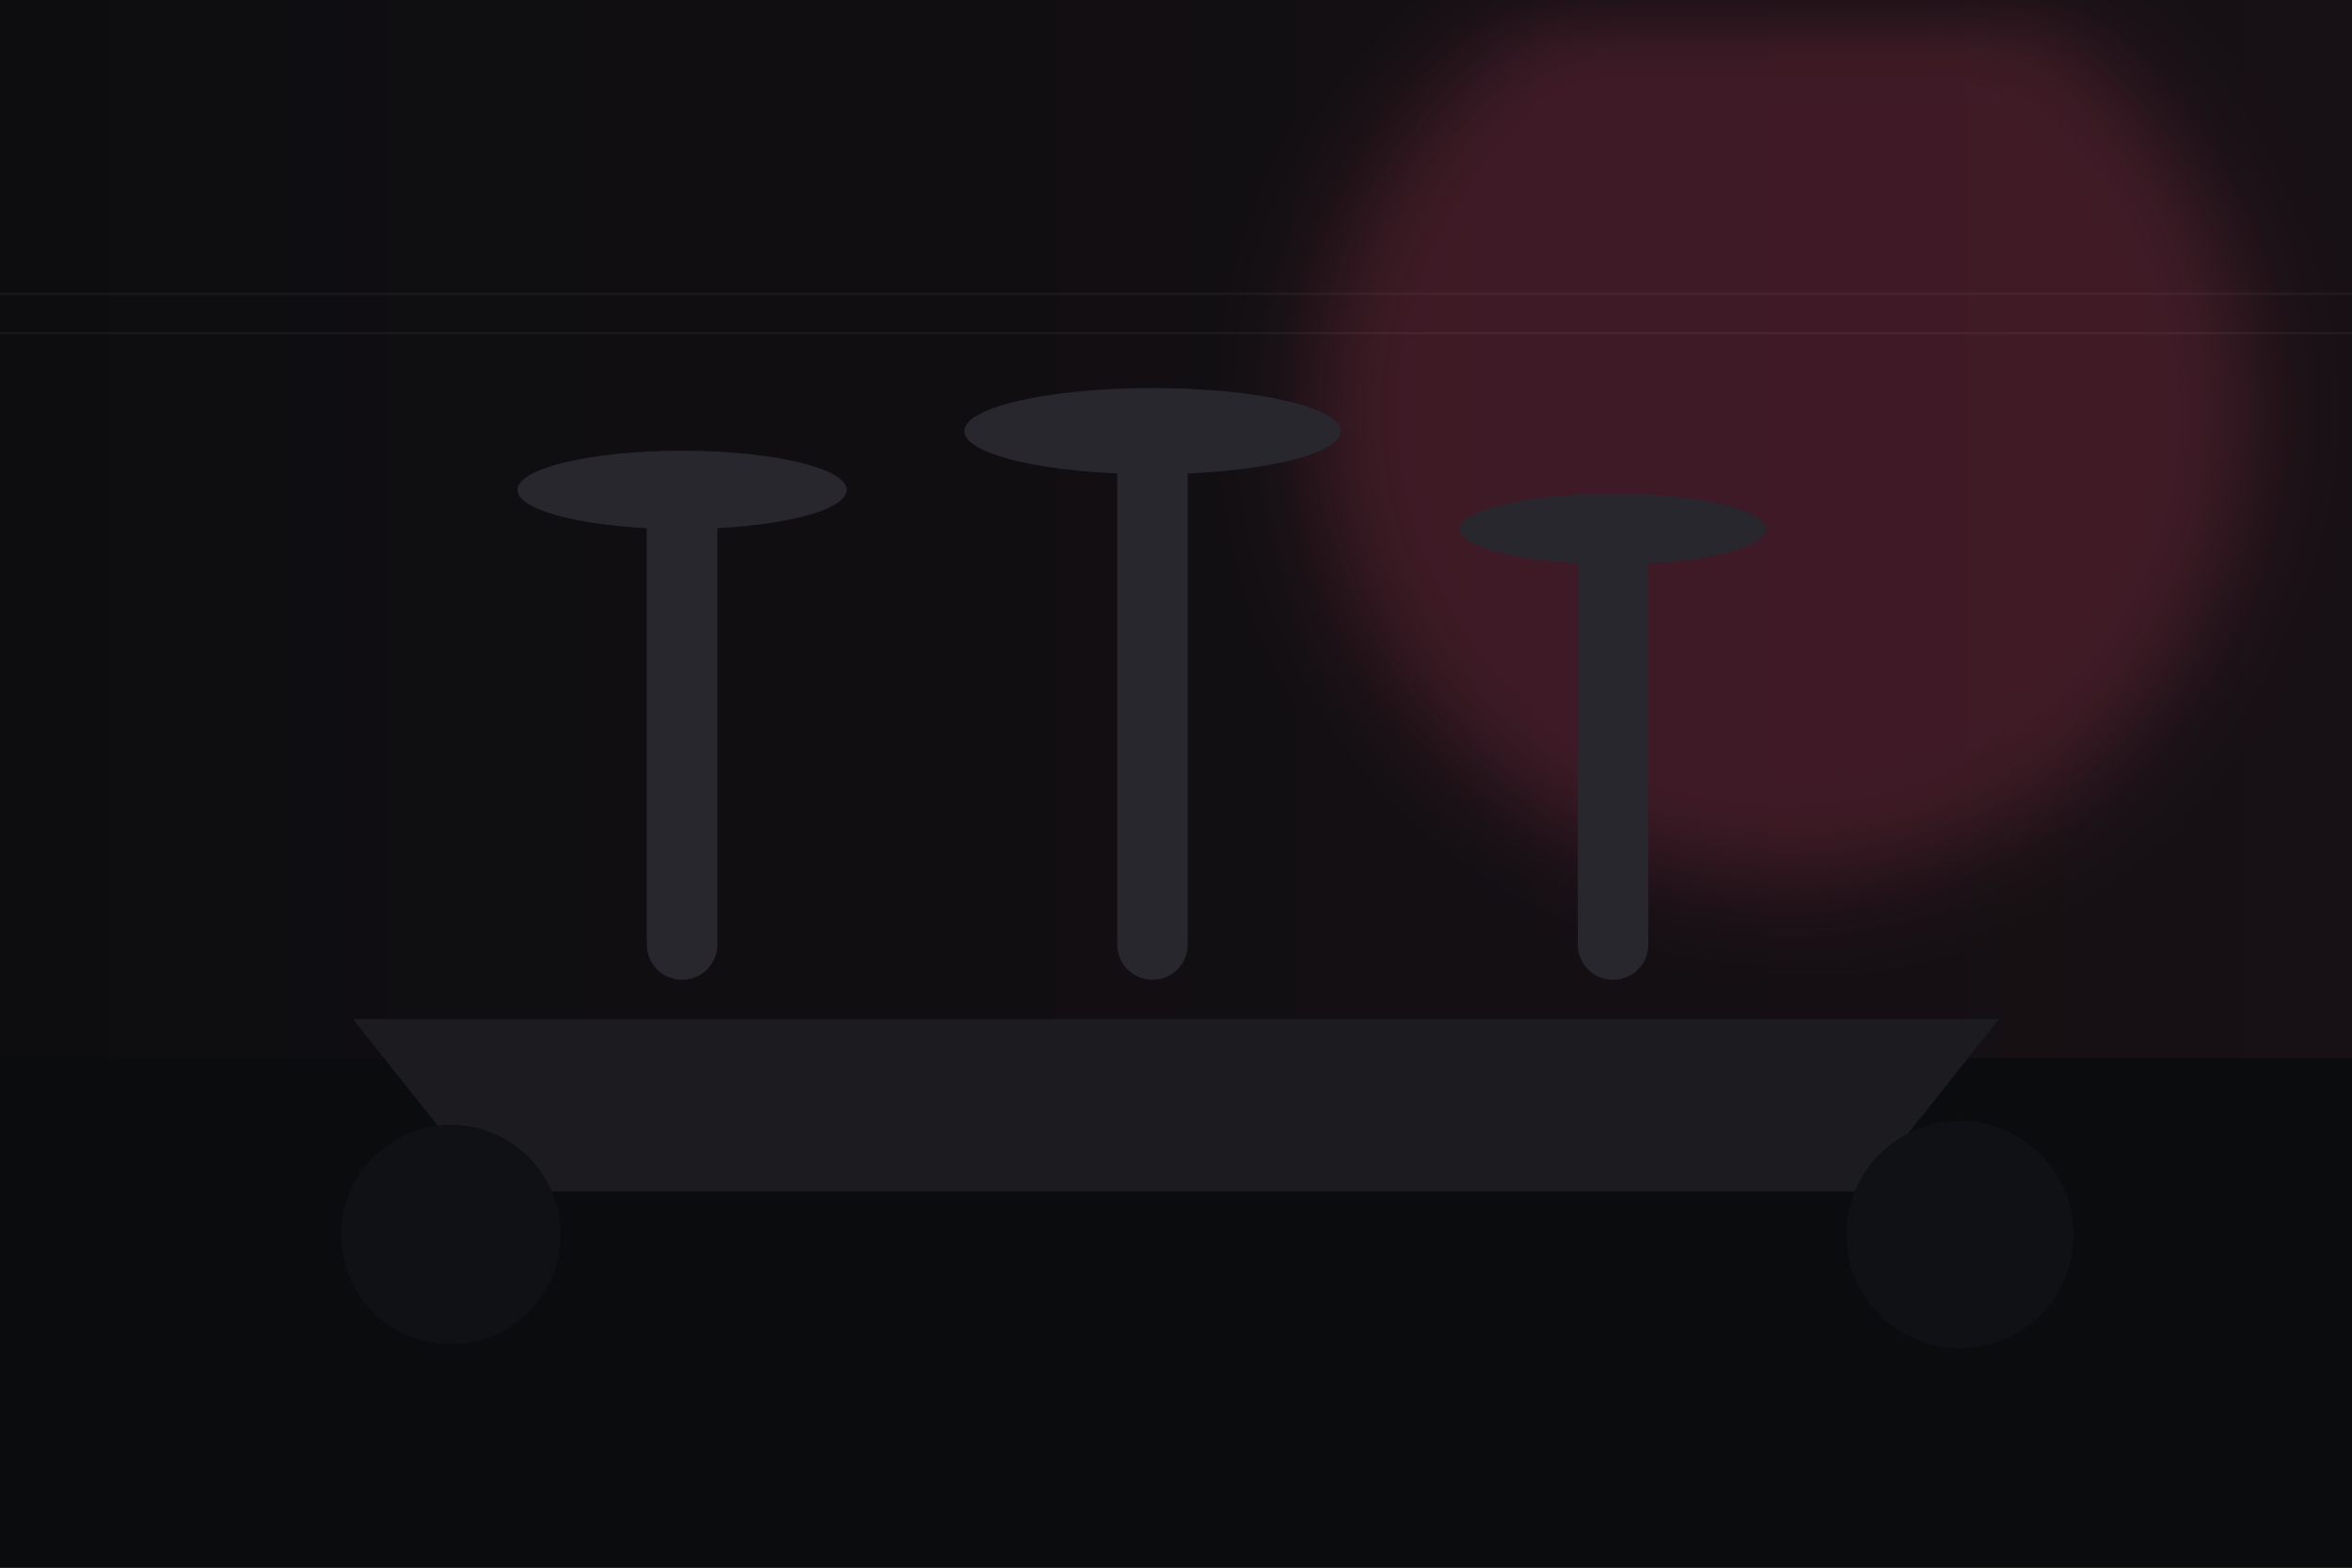
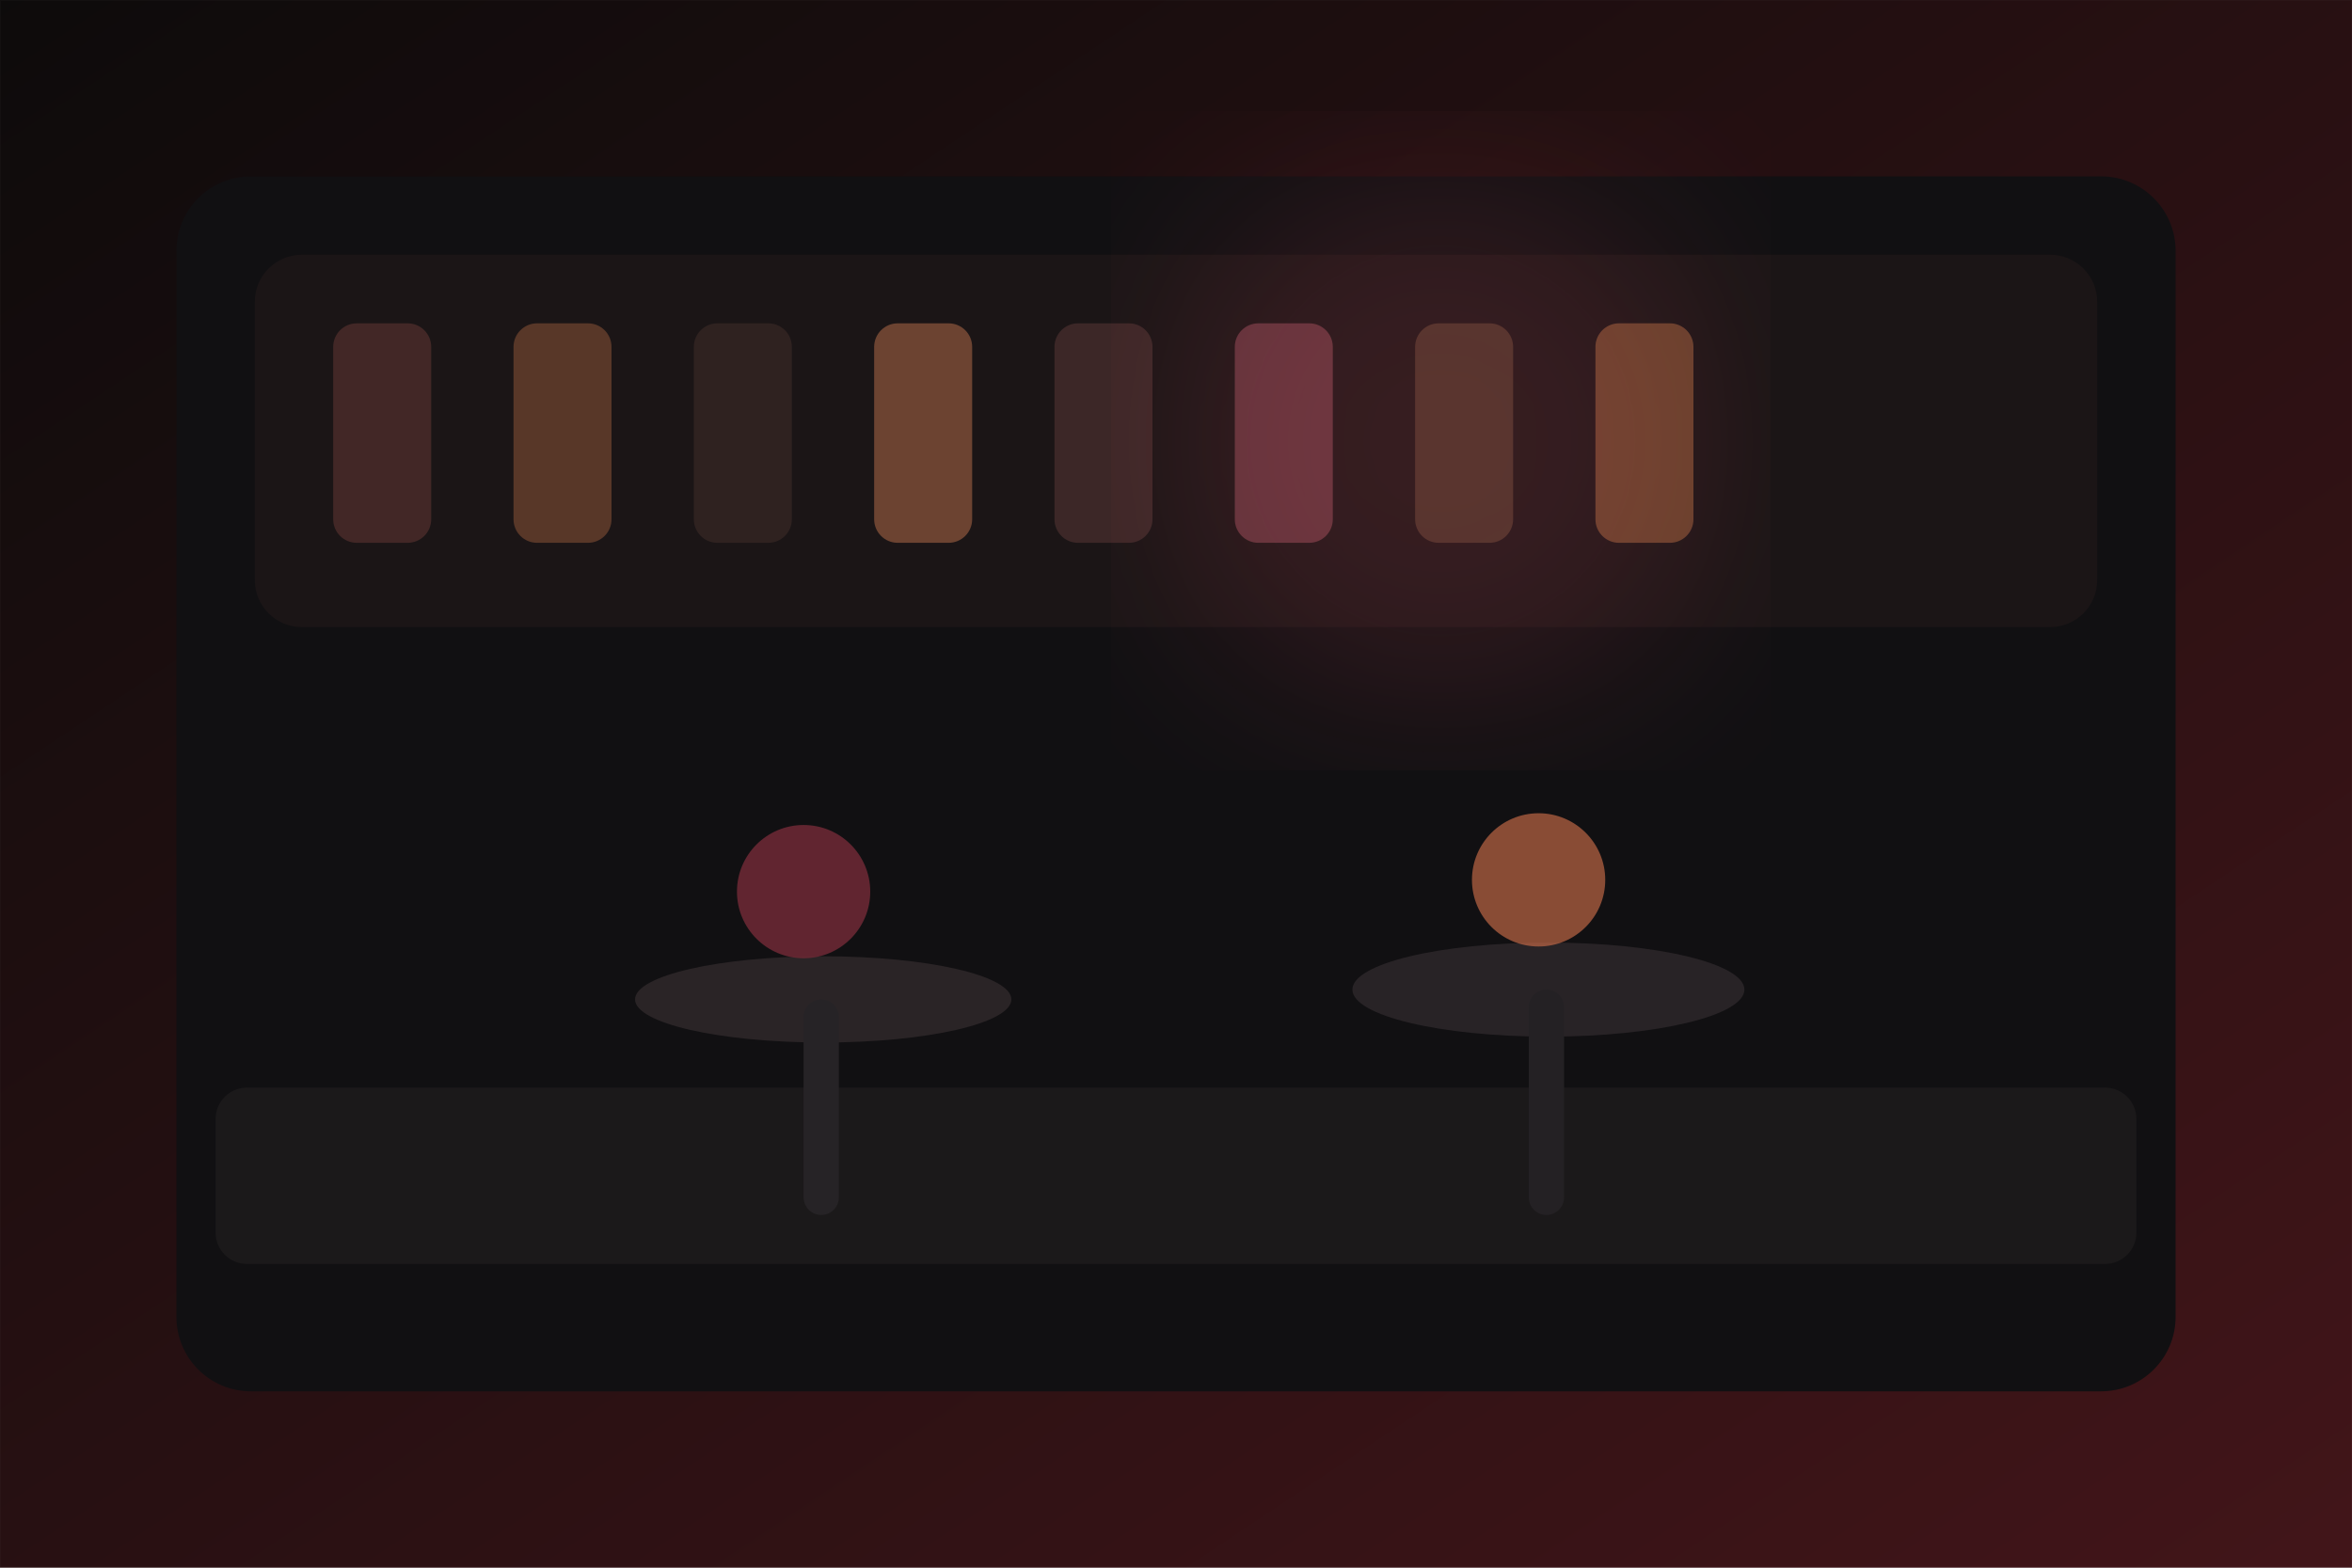
<svg xmlns="http://www.w3.org/2000/svg" viewBox="0 0 1200 800">
  <defs>
-     <linearGradient id="bg" x1="0" x2="1">
-       <stop stop-color="#0d0d10" />
-       <stop offset="1" stop-color="#171014" />
+     <linearGradient id="bg" x1="0" y1="0" x2="1" y2="1">
+       <stop stop-color="#0d0b0b" />
+       <stop offset="1" stop-color="#421519" />
    </linearGradient>
-     <filter id="b">
-       <feGaussianBlur stdDeviation="24" />
+     <linearGradient id="window" x1="0" y1="0" x2="0" y2="1">
+       <stop stop-color="#121c28" />
+       <stop offset="1" stop-color="#262136" />
+     </linearGradient>
+     <filter id="blur">
+       <feGaussianBlur stdDeviation="48" />
    </filter>
  </defs>
  <rect width="1200" height="800" fill="url(#bg)" />
-   <circle cx="910" cy="210" r="240" fill="#ff4f7b" opacity=".18" filter="url(#b)" />
-   <rect y="540" width="1200" height="260" fill="#0b0c0e" />
-   <path d="M180 520h840l-70 88H250z" fill="#1b1b20" />
-   <g fill="#27272d">
-     <rect x="330" y="250" width="36" height="250" rx="18" />
-     <ellipse cx="348" cy="250" rx="84" ry="20" />
-     <rect x="570" y="220" width="36" height="280" rx="18" />
-     <ellipse cx="588" cy="220" rx="96" ry="22" />
-     <rect x="805" y="270" width="36" height="230" rx="18" />
-     <ellipse cx="823" cy="270" rx="78" ry="18" />
+   <rect x="90" y="90" width="1020" height="620" rx="38" fill="#111012" />
+   <rect x="130" y="130" width="940" height="190" rx="24" fill="#1b1516" />
+   <g opacity=".78">
+     <rect x="170" y="165" width="50" height="112" rx="12" fill="#4d2c2a" />
+     <rect x="262" y="165" width="50" height="112" rx="12" fill="#69402d" />
+     <rect x="354" y="165" width="50" height="112" rx="12" fill="#352523" />
+     <rect x="446" y="165" width="50" height="112" rx="12" fill="#835039" />
+     <rect x="538" y="165" width="50" height="112" rx="12" fill="#452c2c" />
+     <rect x="630" y="165" width="50" height="112" rx="12" fill="#6e3a42" />
+     <rect x="722" y="165" width="50" height="112" rx="12" fill="#50382b" />
+     <rect x="814" y="165" width="50" height="112" rx="12" fill="#7a4c31" />
  </g>
-   <g fill="#101115">
-     <circle cx="230" cy="630" r="56" />
-     <circle cx="1000" cy="630" r="58" />
-   </g>
-   <path d="M0 150h1200M0 170h1200" stroke="#fff" stroke-opacity=".05" />
+   <rect x="110" y="555" width="980" height="90" rx="16" fill="#1b191a" />
+   <ellipse cx="420" cy="510" rx="96" ry="22" fill="#2a2426" />
+   <rect x="410" y="510" width="18" height="110" rx="9" fill="#262326" />
+   <ellipse cx="790" cy="505" rx="100" ry="24" fill="#282326" />
+   <rect x="780" y="505" width="18" height="115" rx="9" fill="#242124" />
+   <circle cx="410" cy="455" r="34" fill="#6e2935" opacity=".85" />
+   <circle cx="785" cy="449" r="34" fill="#ca6b48" opacity=".65" />
+   <circle cx="735" cy="225" r="140" fill="#ff536c" opacity=".12" filter="url(#blur)" />
+   <rect width="1200" height="800" fill="none" stroke="#ffffff" stroke-opacity=".02" />
</svg>
